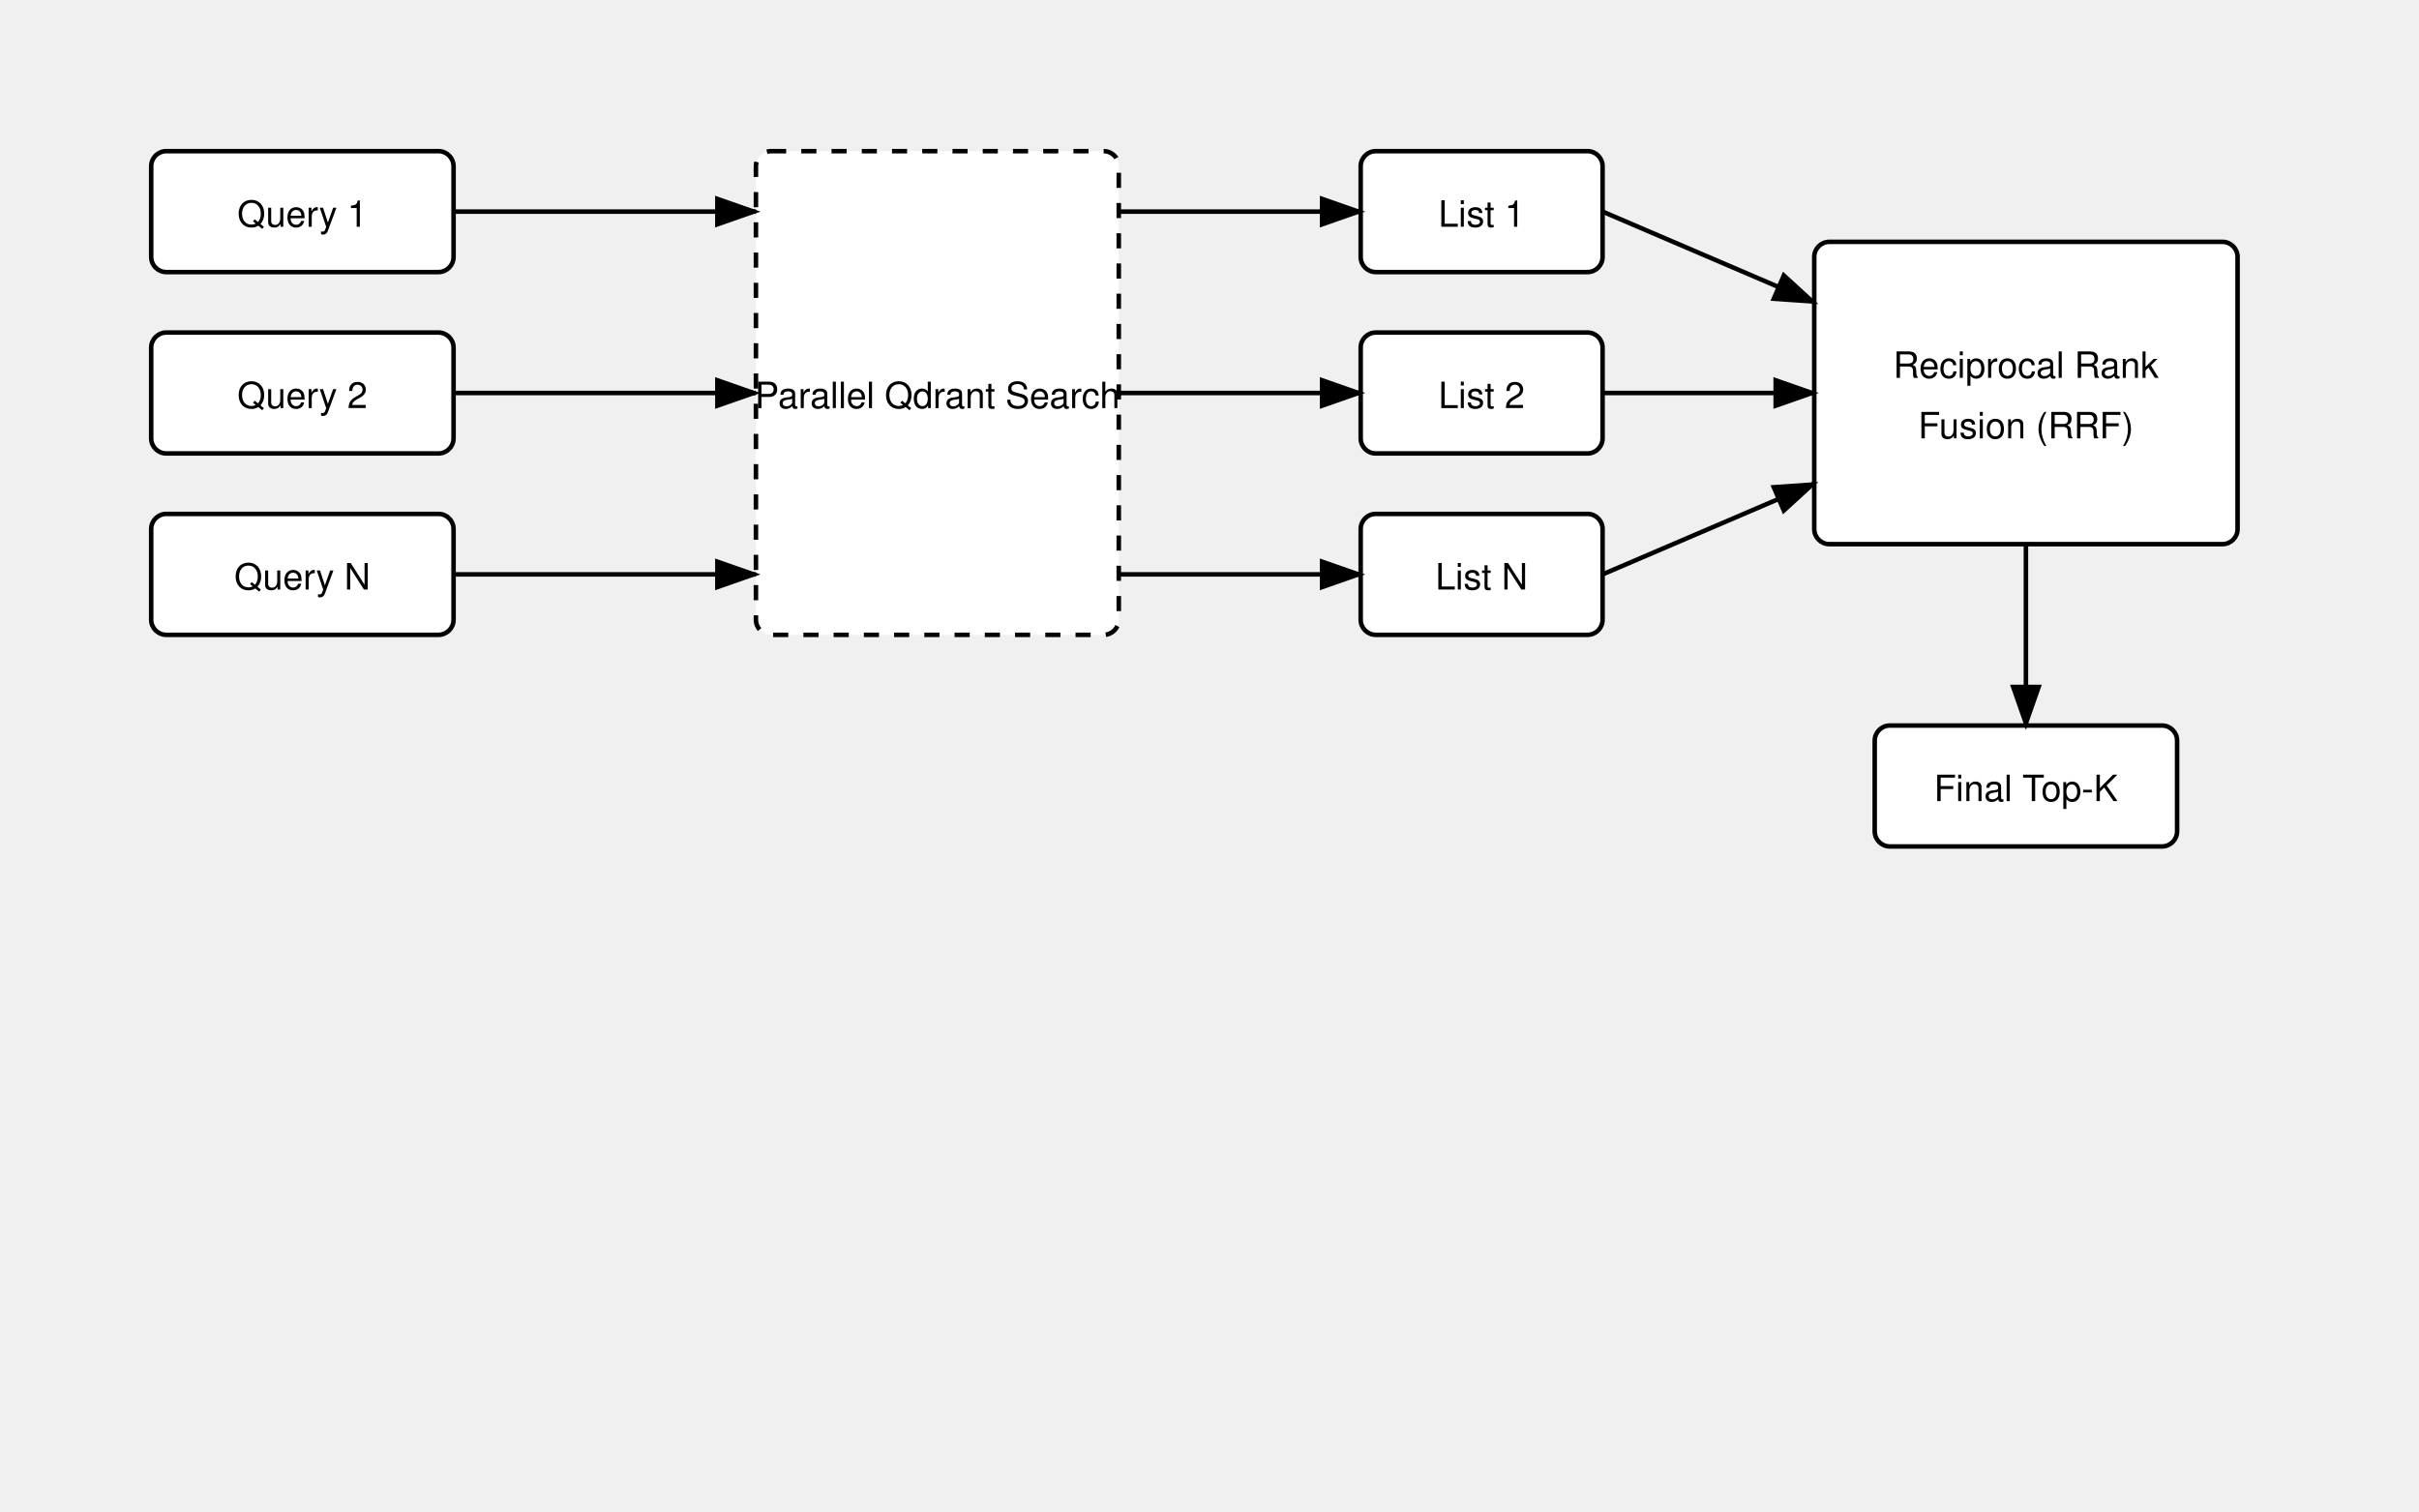
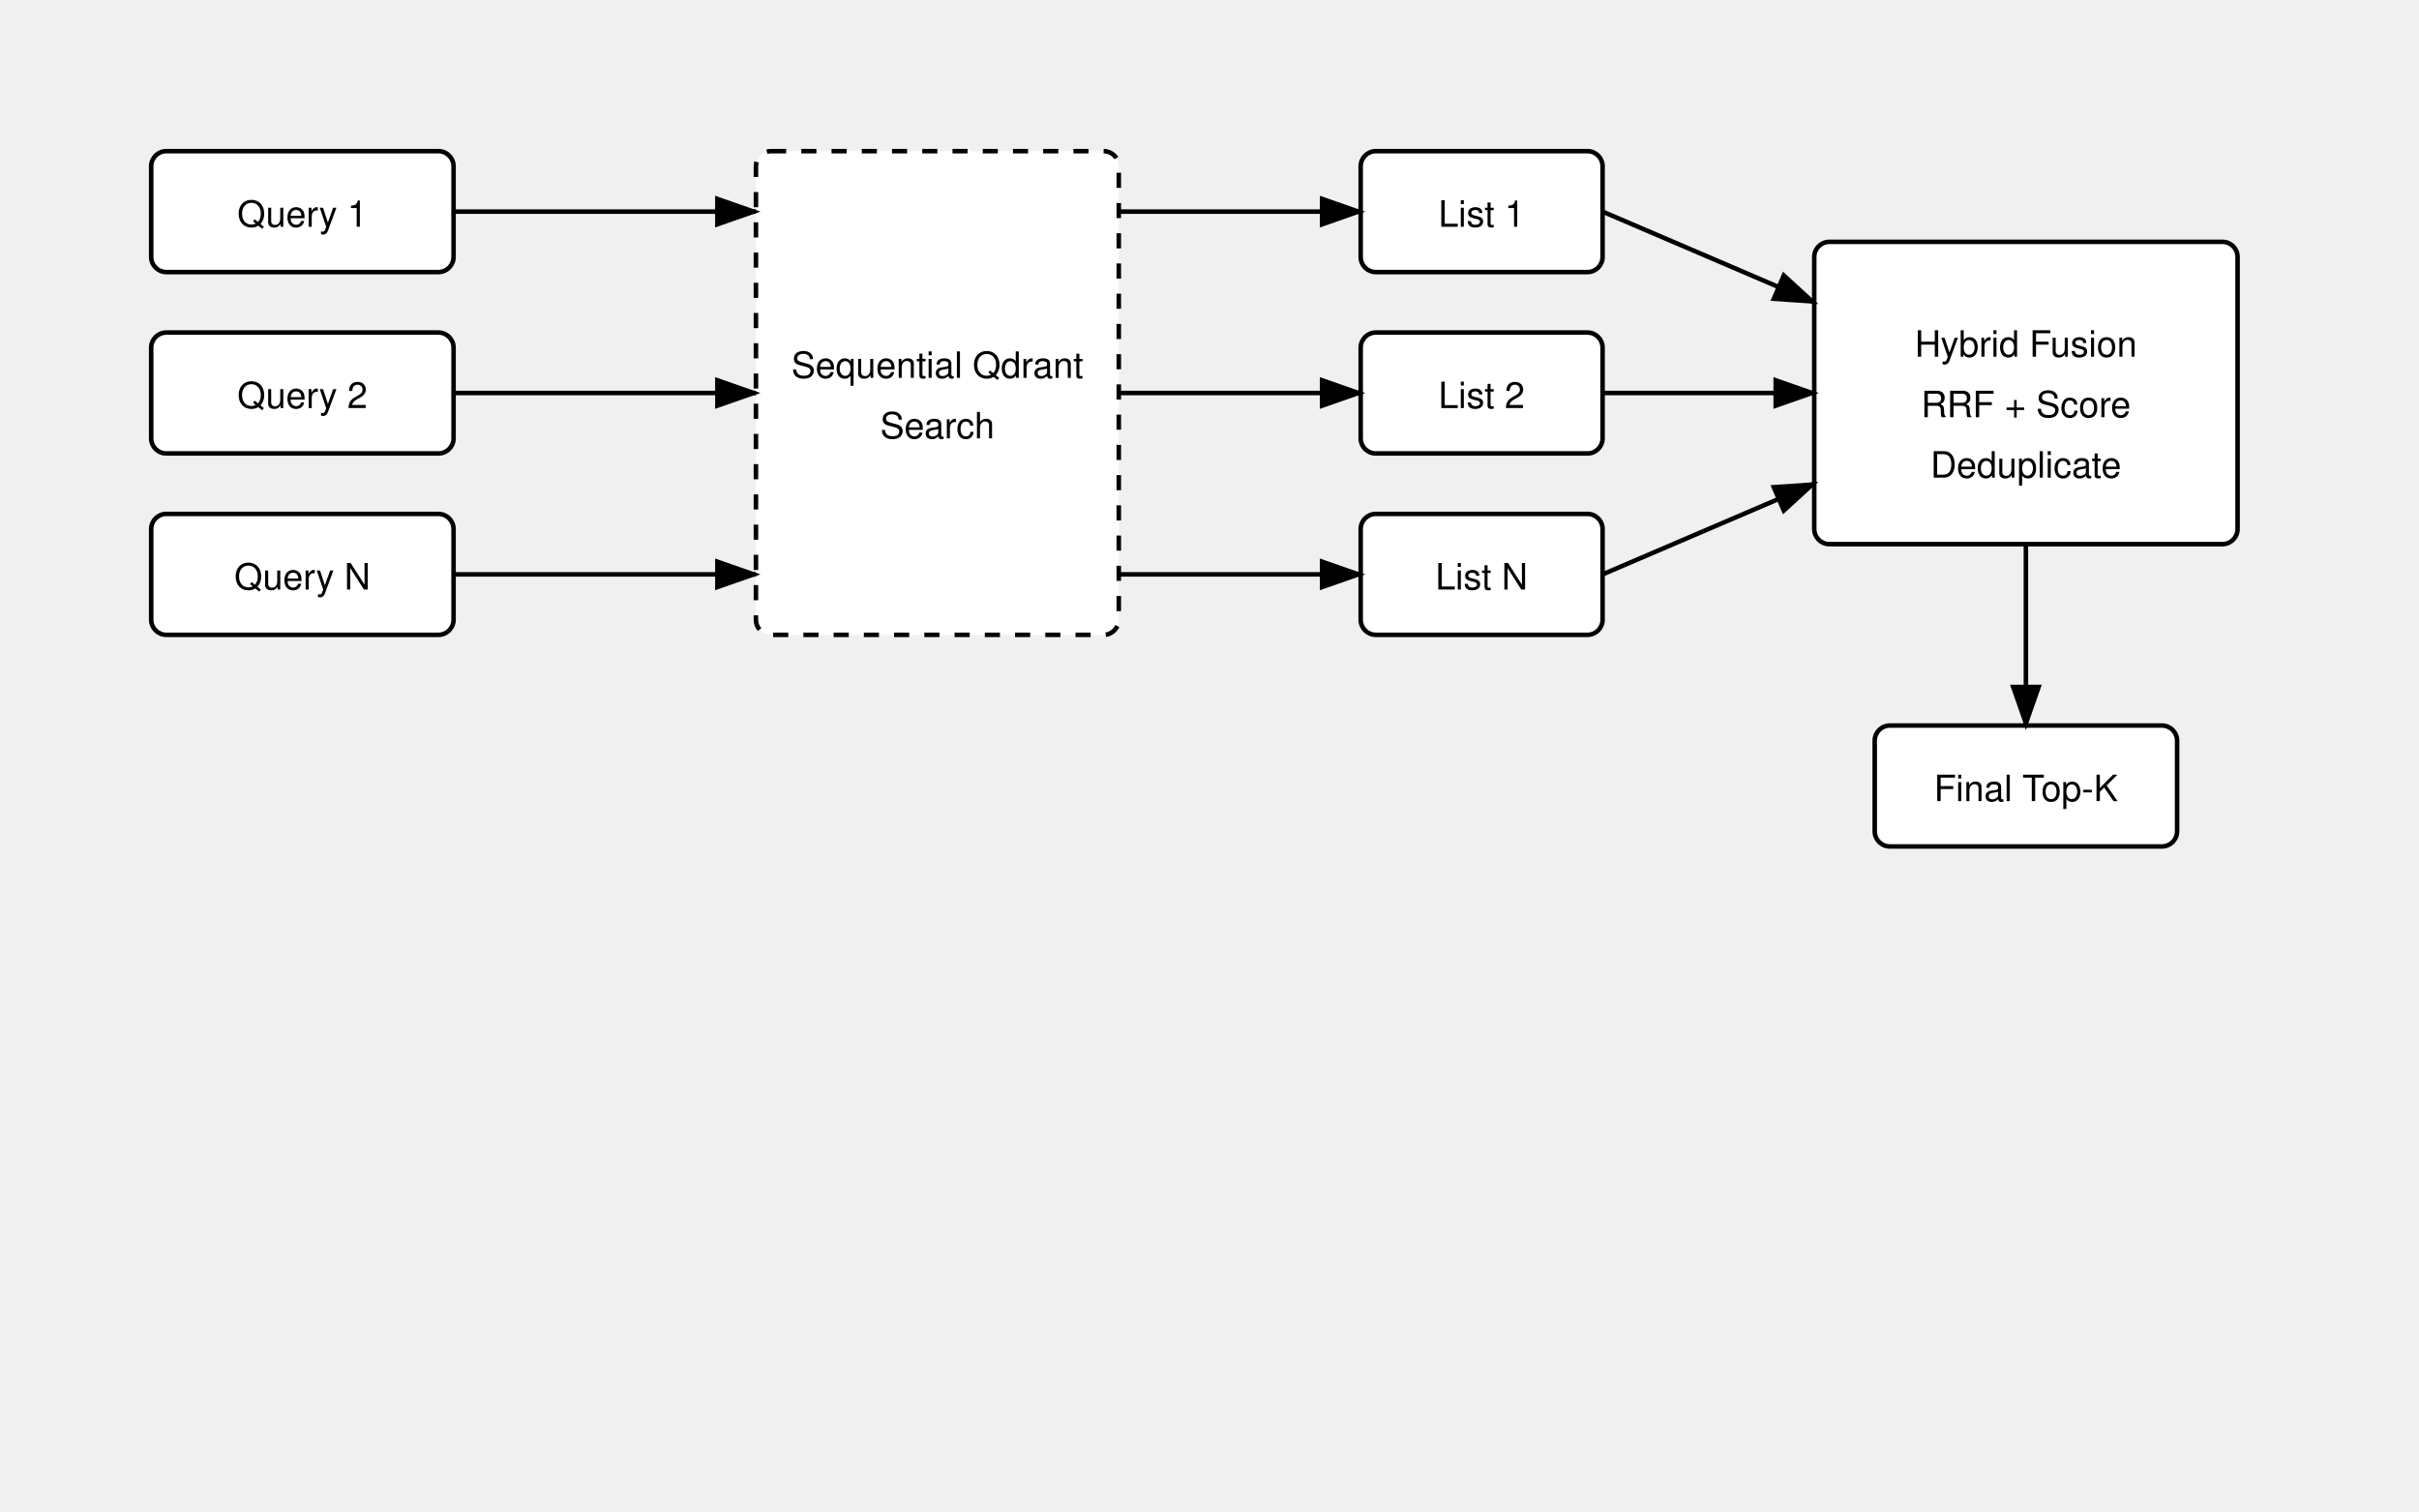
<svg xmlns="http://www.w3.org/2000/svg" width="800" height="500" viewBox="0 0 800 500">
  <defs>
    <style type="text/css">
      .box { fill:#ffffff; stroke:#000000; stroke-width:1.5; rx:5; ry:5; }
      .text { font-family: Helvetica, Arial, sans-serif; font-size:12px; fill:#000000; text-anchor: middle; }
      .arrow { stroke:#000000; stroke-width:1.5; marker-end:url(#arrowhead); fill:none; }
      .label { font-family: Helvetica, Arial, sans-serif; font-size:10px; fill:#444444; text-anchor: middle; }
    </style>
    <marker id="arrowhead" markerWidth="10" markerHeight="7" refX="9" refY="3.5" orient="auto">
      <polygon points="0 0, 10 3.5, 0 7" fill="#000000" />
    </marker>
  </defs>
  <rect x="50" y="50" width="100" height="40" class="box" />
  <text x="100" y="75" class="text">Query 1</text>
  <rect x="50" y="110" width="100" height="40" class="box" />
  <text x="100" y="135" class="text">Query 2</text>
  <rect x="50" y="170" width="100" height="40" class="box" />
  <text x="100" y="195" class="text">Query N</text>
  <rect x="250" y="50" width="120" height="160" class="box" stroke-dasharray="5,5" />
-   <text x="310" y="135" class="text">Parallel Qdrant Search</text>
+   <text x="310" y="125" class="text">Sequential Qdrant</text>
+   <text x="310" y="145" class="text">Search</text>
  <rect x="450" y="50" width="80" height="40" class="box" />
  <text x="490" y="75" class="text">List 1</text>
  <rect x="450" y="110" width="80" height="40" class="box" />
  <text x="490" y="135" class="text">List 2</text>
  <rect x="450" y="170" width="80" height="40" class="box" />
  <text x="490" y="195" class="text">List N</text>
  <rect x="600" y="80" width="140" height="100" class="box" />
-   <text x="670" y="125" class="text">Reciprocal Rank</text>
-   <text x="670" y="145" class="text">Fusion (RRF)</text>
+   <text x="670" y="118" class="text">Hybrid Fusion</text>
+   <text x="670" y="138" class="text">RRF + Score</text>
+   <text x="670" y="158" class="text">Deduplicate</text>
  <rect x="620" y="240" width="100" height="40" class="box" />
  <text x="670" y="265" class="text">Final Top-K</text>
  <line x1="150" y1="70" x2="250" y2="70" class="arrow" />
  <line x1="150" y1="130" x2="250" y2="130" class="arrow" />
  <line x1="150" y1="190" x2="250" y2="190" class="arrow" />
  <line x1="370" y1="70" x2="450" y2="70" class="arrow" />
  <line x1="370" y1="130" x2="450" y2="130" class="arrow" />
  <line x1="370" y1="190" x2="450" y2="190" class="arrow" />
  <line x1="530" y1="70" x2="600" y2="100" class="arrow" />
  <line x1="530" y1="130" x2="600" y2="130" class="arrow" />
  <line x1="530" y1="190" x2="600" y2="160" class="arrow" />
  <line x1="670" y1="180" x2="670" y2="240" class="arrow" />
</svg>
